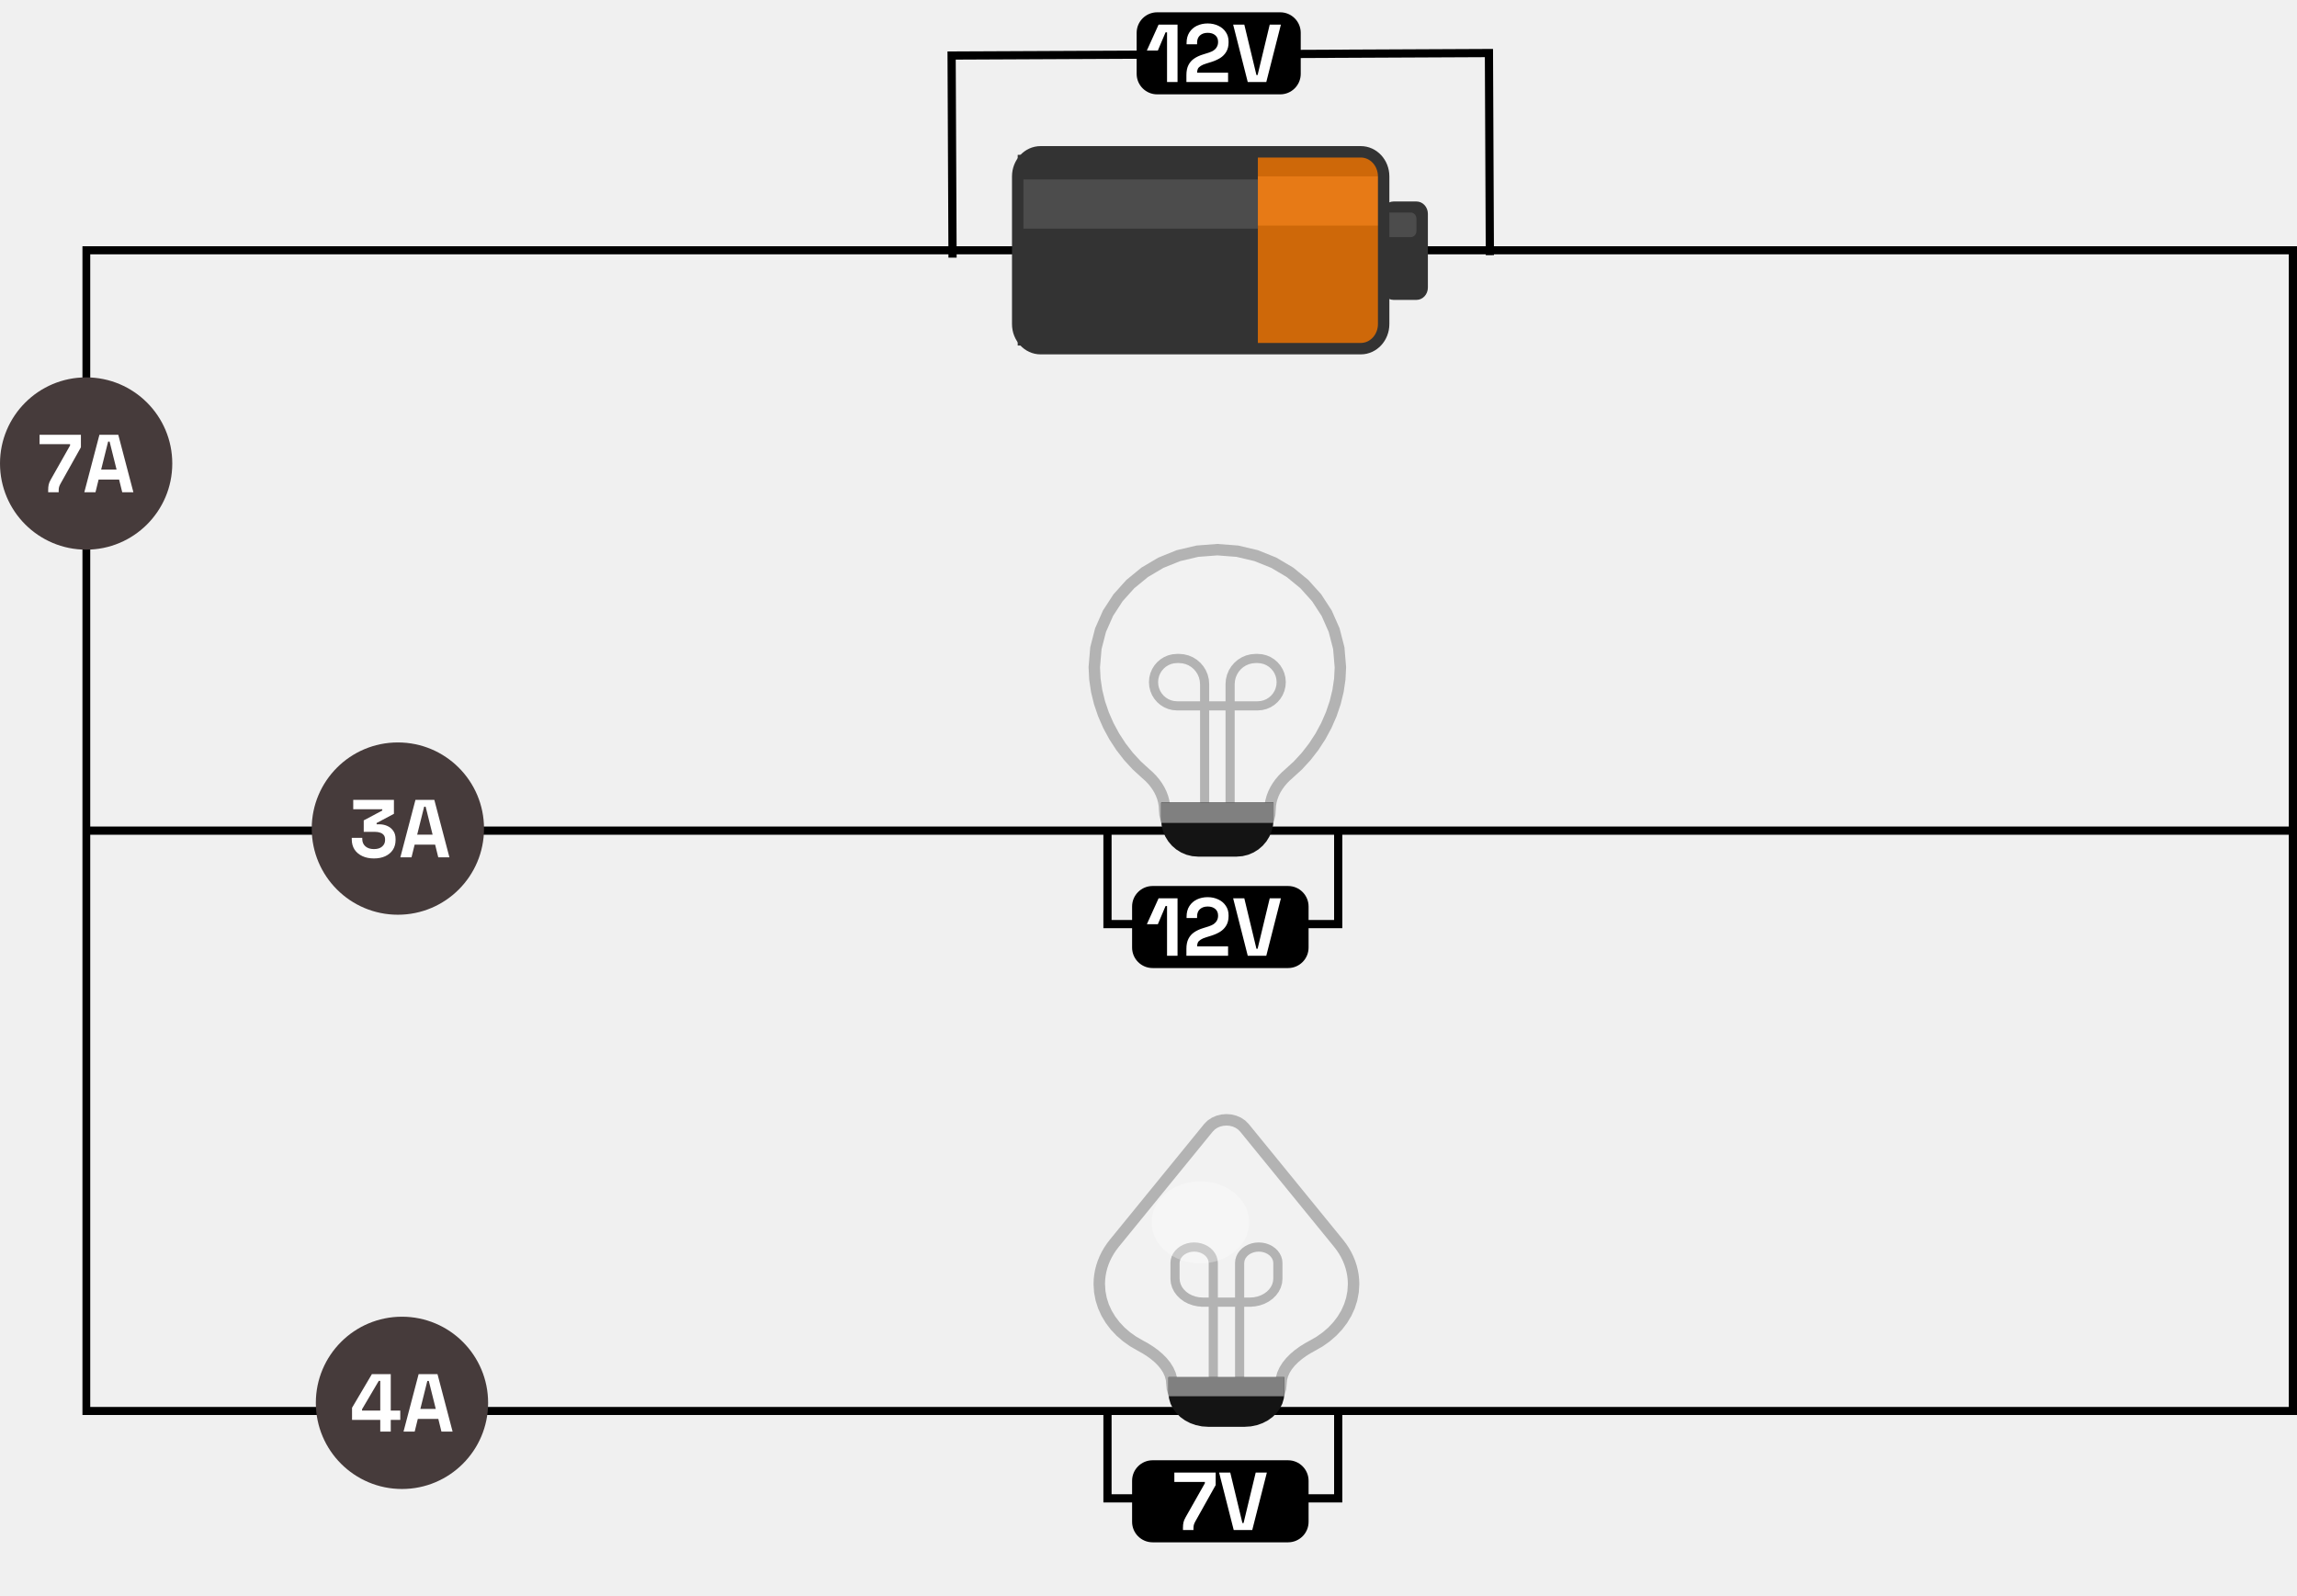
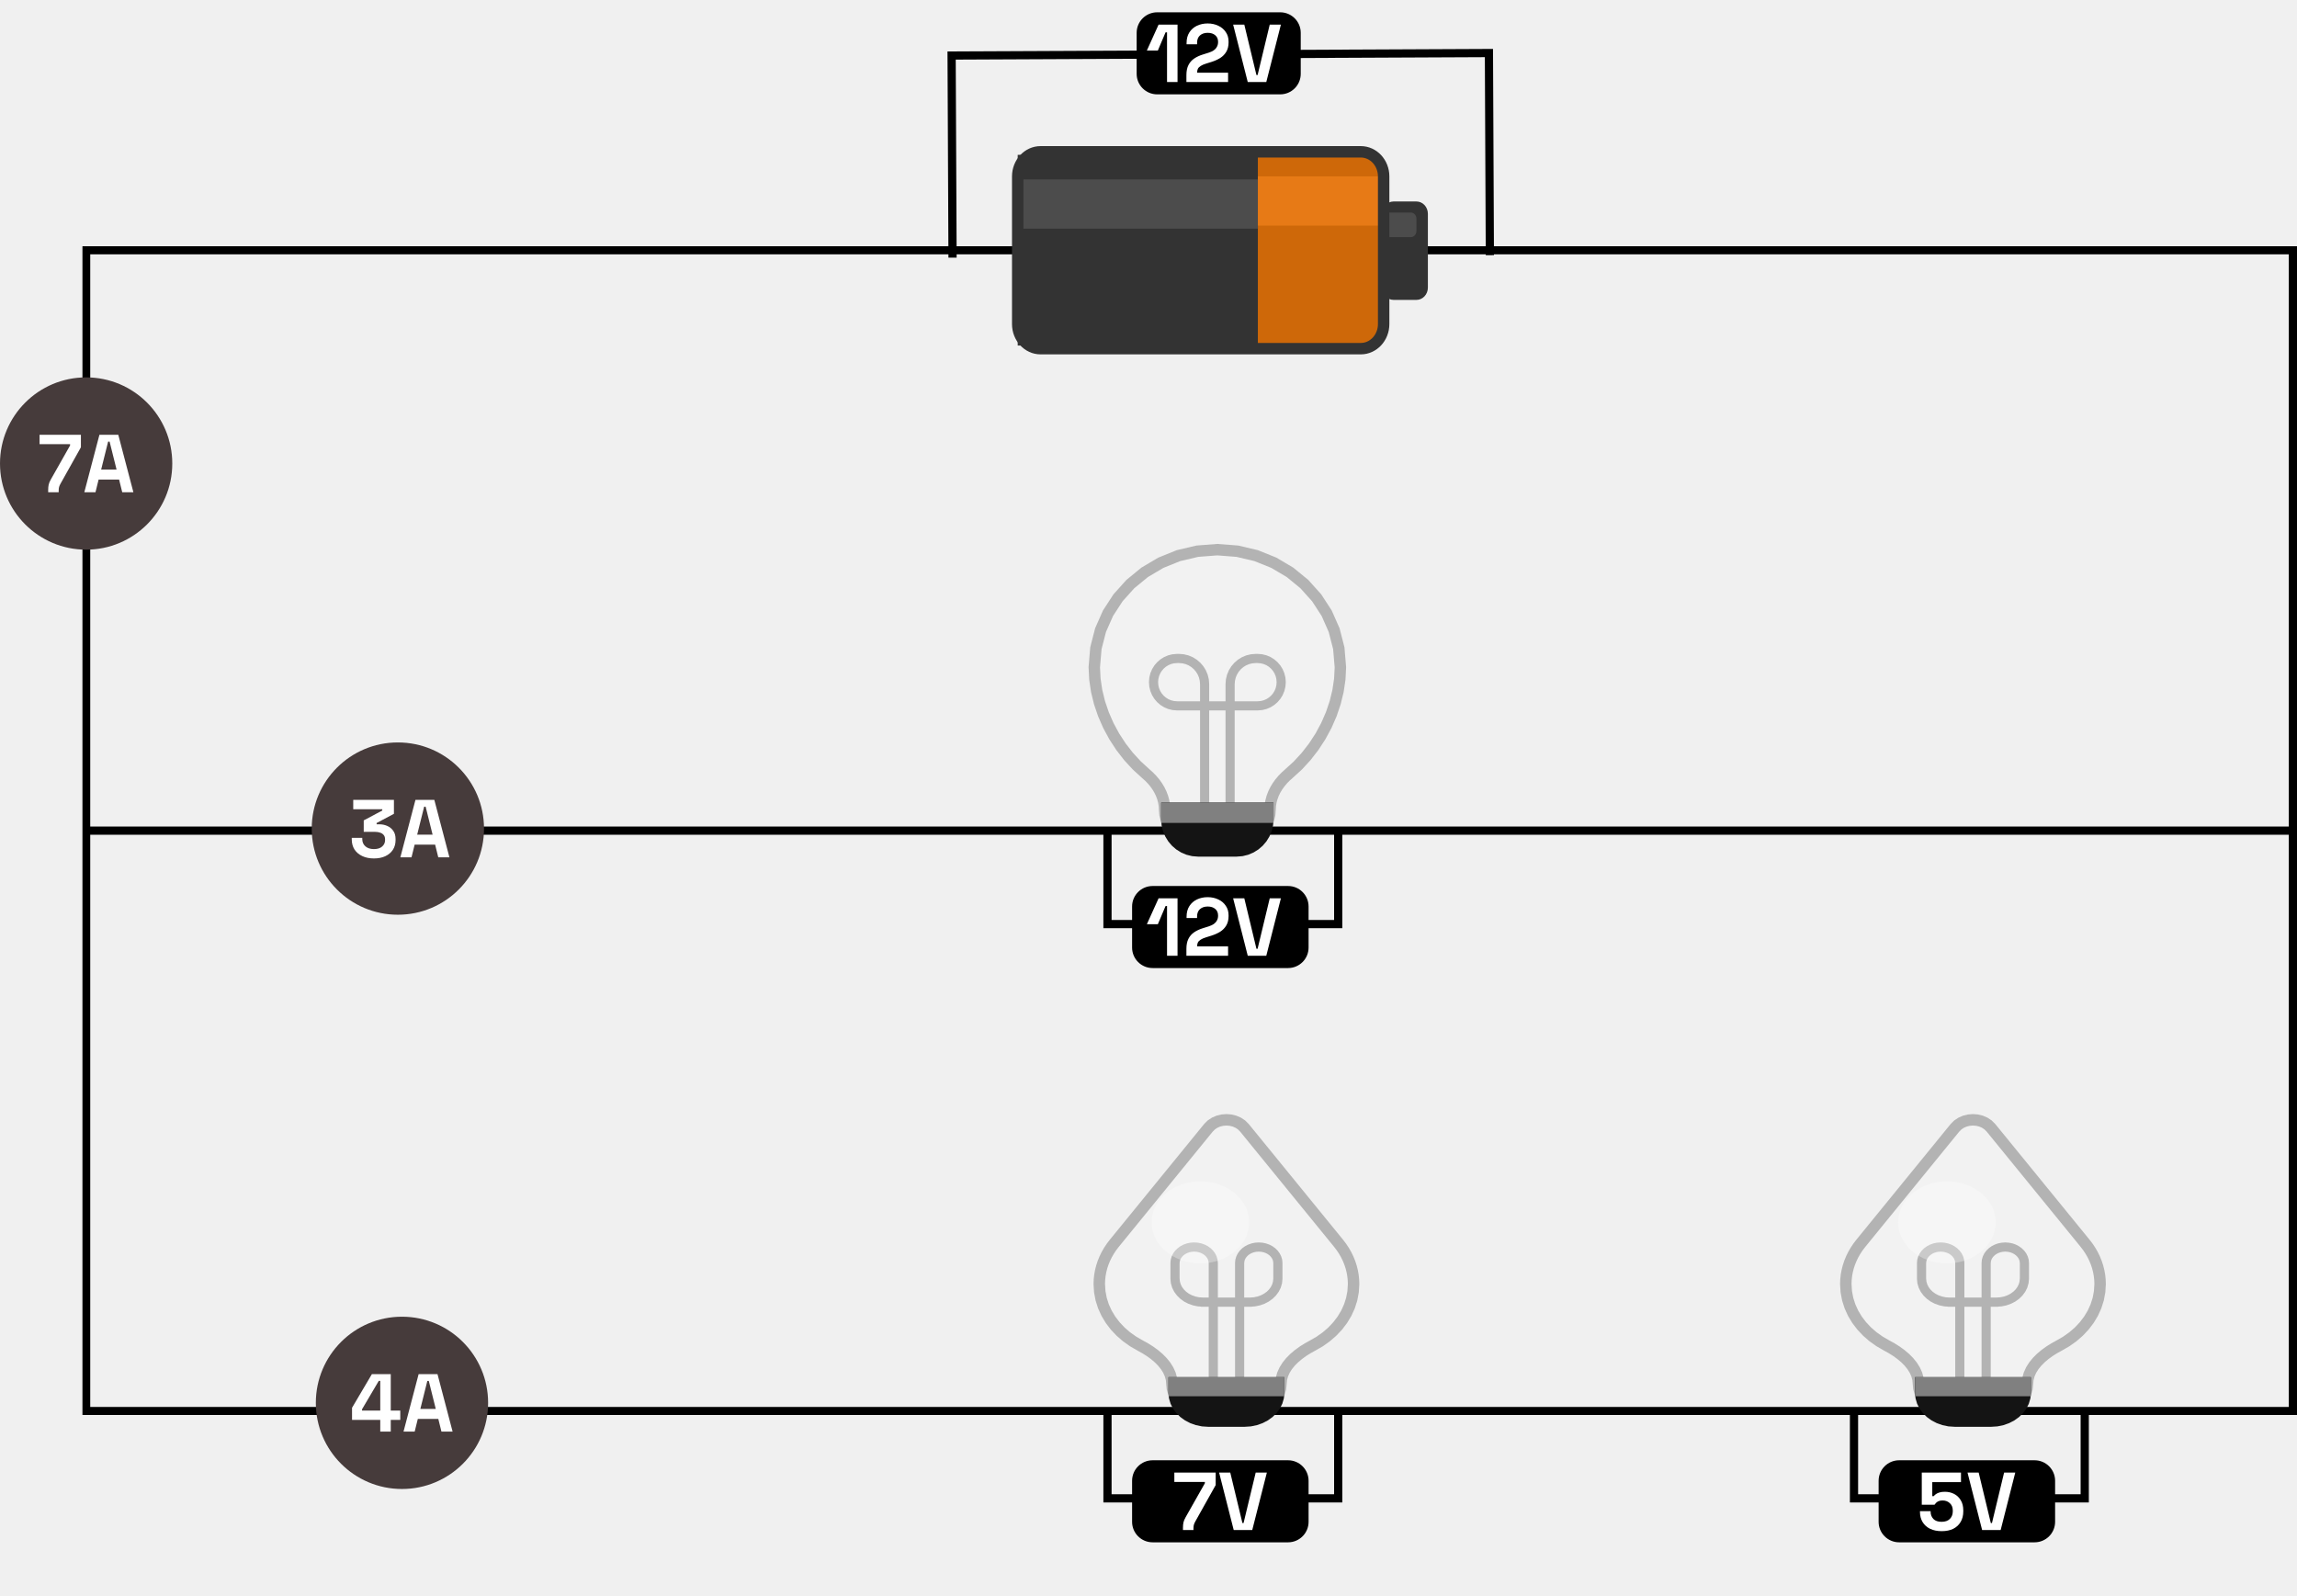
<svg xmlns="http://www.w3.org/2000/svg" width="560" height="389" viewBox="0 0 560 389" fill="none">
  <g clip-path="url(#clip0_159_231)">
    <mask id="mask0_159_231" style="mask-type:luminance" maskUnits="userSpaceOnUse" x="20" y="60" width="540" height="285">
      <path d="M560 60H20V345H560V60Z" fill="white" />
    </mask>
    <g mask="url(#mask0_159_231)">
      <path d="M21 202.5V344H559V202.5M21 202.5V61H559V202.5M21 202.5H559" stroke="black" stroke-width="2" />
    </g>
  </g>
  <path d="M331.754 84.989H253.689C250.609 84.989 248.113 82.304 248.113 78.991V42.999C248.113 39.686 250.609 37 253.689 37H331.754C334.834 37 337.33 39.686 337.33 42.999V78.991C337.33 82.304 334.834 84.989 331.754 84.989Z" fill="#CE6809" />
  <path d="M248.113 84.239H306.662V37.749H248.113V84.239Z" fill="#333333" />
  <path d="M306.662 54.995H337.33V42.998H306.662V54.995Z" fill="#E77A16" />
  <path d="M248.113 55.741H306.662V43.744H248.113V55.741Z" fill="#4C4C4C" />
  <path d="M345.325 73.112H339.748C338.209 73.112 336.96 71.77 336.96 70.113V52.117C336.96 50.461 338.209 49.118 339.748 49.118H345.325C346.864 49.118 348.113 50.461 348.113 52.117V70.113C348.113 71.77 346.864 73.112 345.325 73.112Z" fill="#333333" />
  <path d="M343.931 57.812H338.354C337.585 57.812 336.96 57.14 336.96 56.312V53.313C336.96 52.484 337.585 51.813 338.354 51.813H343.931C344.7 51.813 345.325 52.484 345.325 53.313V56.312C345.325 57.14 344.7 57.812 343.931 57.812Z" fill="#4C4C4C" />
  <path d="M331.754 85H253.689C250.609 85 248.113 82.314 248.113 79.001V43.009C248.113 39.696 250.609 37.011 253.689 37.011H331.754C334.834 37.011 337.33 39.696 337.33 43.009V79.001C337.33 82.314 334.834 85 331.754 85Z" stroke="#333333" stroke-width="2.785" />
  <path d="M363.224 62.207L362.997 12.932L232 13.535L232.227 62.81" stroke="black" stroke-width="2" />
  <rect x="277.113" y="3" width="40" height="20" rx="5" fill="black" />
  <path d="M284.519 20V7.88H284.159L282.279 12.32H279.599L282.459 6H287.079V20H284.519ZM289.242 20V18.32C289.242 17.347 289.402 16.54 289.722 15.9C290.042 15.247 290.502 14.713 291.102 14.3C291.716 13.873 292.462 13.527 293.342 13.26L294.682 12.84C295.176 12.68 295.589 12.487 295.922 12.26C296.256 12.02 296.509 11.733 296.682 11.4C296.869 11.067 296.962 10.687 296.962 10.26V10.18C296.962 9.513 296.736 8.987 296.282 8.6C295.829 8.2 295.209 8 294.422 8C293.649 8 293.022 8.213 292.542 8.64C292.076 9.053 291.842 9.653 291.842 10.44V10.8H289.282V10.48C289.282 9.467 289.509 8.607 289.962 7.9C290.416 7.193 291.029 6.653 291.802 6.28C292.589 5.907 293.462 5.72 294.422 5.72C295.382 5.72 296.249 5.907 297.022 6.28C297.796 6.64 298.402 7.153 298.842 7.82C299.296 8.473 299.522 9.247 299.522 10.14V10.34C299.522 11.233 299.336 11.993 298.962 12.62C298.602 13.233 298.109 13.74 297.482 14.14C296.856 14.527 296.142 14.847 295.342 15.1L294.062 15.5C293.489 15.673 293.042 15.867 292.722 16.08C292.402 16.28 292.176 16.507 292.042 16.76C291.922 17 291.862 17.293 291.862 17.64V17.72H299.402V20H289.242ZM304.197 20L300.637 6H303.357L306.317 18.3H306.597L309.557 6H312.277L308.717 20H304.197Z" fill="white" />
  <circle cx="98" cy="342" r="21" fill="#463B3B" />
  <path d="M92.705 349V346.16H85.825V343.2L90.665 335H95.265V343.88H97.585V346.16H95.265V349H92.705ZM88.265 343.88H92.705V336.64H92.345L88.265 343.56V343.88ZM98.379 349L102.06 335H106.66L110.34 349H107.62L106.86 345.92H101.86L101.1 349H98.379ZM102.48 343.48H106.24L104.54 336.66H104.18L102.48 343.48Z" fill="white" />
  <circle cx="97" cy="202" r="21" fill="#463B3B" />
  <path d="M91.158 209.28C90.105 209.28 89.171 209.093 88.358 208.72C87.545 208.347 86.905 207.813 86.438 207.12C85.985 206.413 85.758 205.58 85.758 204.62V204.26H88.318V204.54C88.318 205.287 88.578 205.887 89.098 206.34C89.618 206.78 90.305 207 91.158 207C92.025 207 92.692 206.793 93.158 206.38C93.638 205.967 93.878 205.447 93.878 204.82V204.62C93.878 204.193 93.772 203.847 93.558 203.58C93.345 203.313 93.058 203.12 92.698 203C92.338 202.867 91.931 202.8 91.478 202.8H88.678V200L93.198 197.6V197.28H86.118V195H96.038V198.4L91.818 200.64V200.96H92.558C93.185 200.96 93.791 201.087 94.378 201.34C94.978 201.593 95.472 201.987 95.858 202.52C96.245 203.04 96.438 203.72 96.438 204.56V204.8C96.438 205.707 96.218 206.5 95.778 207.18C95.338 207.847 94.718 208.367 93.918 208.74C93.132 209.1 92.212 209.28 91.158 209.28ZM97.606 209L101.286 195H105.886L109.566 209H106.846L106.086 205.92H101.086L100.326 209H97.606ZM101.706 203.48H105.466L103.766 196.66H103.406L101.706 203.48Z" fill="white" />
  <circle cx="21" cy="113" r="21" fill="#463B3B" />
  <path d="M11.745 120V119.48C11.745 118.96 11.785 118.52 11.865 118.16C11.945 117.787 12.118 117.367 12.385 116.9L17.085 108.6V108.28H9.645V106H19.725V109.04L14.765 117.9C14.592 118.207 14.472 118.48 14.405 118.72C14.338 118.96 14.305 119.253 14.305 119.6V120H11.745ZM20.559 120L24.239 106H28.839L32.519 120H29.799L29.039 116.92H24.039L23.279 120H20.559ZM24.659 114.48H28.419L26.719 107.66H26.359L24.659 114.48Z" fill="white" />
+   <path d="M452 343.266V365.284H508.25V343.266" stroke="black" stroke-width="2" />
+   <rect x="458" y="356" width="43.027" height="20" rx="5" fill="black" />
+   <path d="M473.382 373.28C472.289 373.28 471.342 373.087 470.542 372.7C469.756 372.313 469.149 371.767 468.722 371.06C468.296 370.353 468.082 369.533 468.082 368.6V368.4H470.682V368.58C470.682 369.247 470.902 369.82 471.342 370.3C471.796 370.767 472.462 371 473.342 371C474.222 371 474.896 370.767 475.362 370.3C475.842 369.82 476.082 369.2 476.082 368.44V368.24C476.082 367.493 475.842 366.9 475.362 366.46C474.896 366.02 474.309 365.8 473.602 365.8C473.216 365.8 472.896 365.853 472.642 365.96C472.389 366.067 472.182 366.2 472.022 366.36C471.862 366.52 471.729 366.68 471.622 366.84H468.522V359H478.082V361.32H471.082V364.74H471.442C471.576 364.567 471.756 364.4 471.982 364.24C472.209 364.08 472.502 363.947 472.862 363.84C473.222 363.733 473.649 363.68 474.142 363.68C474.969 363.68 475.722 363.853 476.402 364.2C477.082 364.547 477.622 365.06 478.022 365.74C478.436 366.407 478.642 367.233 478.642 368.22V368.46C478.642 369.447 478.429 370.3 478.002 371.02C477.589 371.74 476.989 372.3 476.202 372.7C475.416 373.087 474.476 373.28 473.382 373.28ZM483.234 373L479.674 359H482.394L485.354 371.3H485.634L488.594 359H491.314L487.754 373H483.234Z" fill="white" />
+   <path d="M453.662 303.099L452.98 303.993L452.365 304.916L451.819 305.866L451.343 306.84L450.937 307.835L450.602 308.85L450.34 309.88L450.152 310.923L450.038 311.976L450 313.038L450.118 314.914L450.463 316.734L451.023 318.486L451.787 320.161L452.743 321.748L453.878 323.239L455.181 324.622L456.639 325.887L458.241 327.025L459.974 328.025L461.179 328.69L462.341 329.421L463.44 330.217L464.456 331.075L465.369 331.992L466.161 332.967L466.811 333.996L467.3 335.079L467.607 336.212L467.714 337.392L467.817 338.468L468.116 339.488L468.595 340.439L469.236 341.308L470.024 342.08L470.943 342.743L471.976 343.282L473.108 343.684L474.321 343.935L475.6 344.022H486.4L487.679 343.935L488.892 343.684L490.024 343.282L491.057 342.743L491.976 342.08L492.764 341.308L493.405 340.439L493.884 339.488L494.182 338.468L494.286 337.392L494.393 336.212L494.7 335.079L495.189 333.996L495.839 332.967L496.631 331.992L497.544 331.075L498.56 330.217L499.659 329.421L500.821 328.69L502.026 328.025L503.759 327.025L505.361 325.887L506.819 324.622L508.122 323.239L509.257 321.748L510.213 320.161L510.977 318.486L511.537 316.734L511.882 314.914L512 313.038L511.962 311.976L511.848 310.923L511.66 309.88L511.398 308.85L511.063 307.835L510.657 306.84L510.181 305.866L509.635 304.916L509.02 303.993L508.338 303.099L485.384 274.942L484.682 274.243L483.864 273.699L482.958 273.311L481.994 273.078L481 273L480.006 273.078L479.042 273.311L478.136 273.699L477.318 274.243L476.616 274.942L453.662 303.099Z" fill="#F2F2F2" stroke="#B3B3B3" stroke-width="2.791" />
+   <path d="M477.794 338.329V307.934L477.732 307.298L477.556 306.695L477.273 306.132L476.893 305.618L476.427 305.161L475.884 304.769L475.273 304.451L474.603 304.213L473.885 304.064L473.129 304.013L472.372 304.064L471.655 304.213L470.985 304.451L470.374 304.77L469.831 305.162L469.365 305.618L468.985 306.132L468.703 306.695L468.526 307.298L468.465 307.934V311.707L468.554 312.638L468.813 313.522L469.227 314.345L469.783 315.098L470.465 315.767L471.261 316.341L472.156 316.808L473.136 317.156L474.187 317.373L475.295 317.448L474.8 317.456H487.2L486.714 317.448L487.822 317.373L488.873 317.156L489.853 316.808L490.747 316.341L491.543 315.767L492.226 315.098L492.781 314.345L493.195 313.522L493.454 312.638L493.544 311.707V307.934L493.483 307.298L493.306 306.695L493.023 306.132L492.644 305.618L492.178 305.162L491.634 304.77L491.023 304.451L490.354 304.213L489.636 304.064L488.88 304.013L488.123 304.064L487.405 304.213L486.736 304.451L486.125 304.769L485.581 305.161L485.115 305.618L484.736 306.132L484.453 306.695L484.276 307.298L484.215 307.934V338.329" stroke="#B3B3B3" stroke-width="2.233" />
+   <path d="M467.715 336.576H494.286V339.554L494.17 340.762L493.835 341.908L493.298 342.976L492.577 343.952L491.692 344.819L490.66 345.563L489.499 346.169L488.229 346.62L486.866 346.903L485.429 347H476.572L475.135 346.903L473.772 346.62L472.501 346.169L471.341 345.563L470.309 344.819L469.424 343.952L468.703 342.976L468.166 341.908L467.831 340.762L467.715 339.554V336.576Z" fill="#141414" stroke="#141414" stroke-width="1.675" />
+   <path d="M467.715 336.576H494.286V339.554H467.715V336.576Z" fill="#808080" stroke="#808080" stroke-width="1.675" />
+   <path d="M474.653 287.989C481.226 287.989 486.554 292.468 486.554 297.994C486.554 303.519 481.226 307.999 474.653 307.999C468.079 307.999 462.751 303.519 462.751 297.994C462.751 292.468 468.079 287.989 474.653 287.989Z" fill="white" fill-opacity="0.3" />
  <path d="M270 343.266V365.284H326.25V343.266" stroke="black" stroke-width="2" />
  <rect x="276" y="356" width="43.027" height="20" rx="5" fill="black" />
  <path d="M288.401 373V372.48C288.401 371.96 288.441 371.52 288.521 371.16C288.601 370.787 288.775 370.367 289.041 369.9L293.741 361.6V361.28H286.301V359H296.381V362.04L291.421 370.9C291.248 371.207 291.128 371.48 291.061 371.72C290.995 371.96 290.961 372.253 290.961 372.6V373H288.401ZM300.775 373L297.215 359H299.935L302.895 371.3H303.175L306.135 359H308.855L305.295 373H300.775Z" fill="white" />
  <path d="M271.662 303.099L270.98 303.993L270.365 304.916L269.819 305.866L269.343 306.84L268.937 307.835L268.602 308.85L268.34 309.88L268.152 310.923L268.038 311.976L268 313.038L268.118 314.914L268.463 316.734L269.023 318.486L269.787 320.161L270.743 321.748L271.878 323.239L273.181 324.622L274.639 325.887L276.241 327.025L277.974 328.025L279.179 328.69L280.341 329.421L281.44 330.217L282.456 331.075L283.369 331.992L284.161 332.967L284.811 333.996L285.3 335.079L285.607 336.212L285.714 337.392L285.817 338.468L286.116 339.488L286.595 340.439L287.236 341.308L288.024 342.08L288.943 342.743L289.976 343.282L291.108 343.684L292.321 343.935L293.6 344.022H304.4L305.679 343.935L306.892 343.684L308.024 343.282L309.057 342.743L309.976 342.08L310.764 341.308L311.405 340.439L311.884 339.488L312.182 338.468L312.286 337.392L312.393 336.212L312.7 335.079L313.189 333.996L313.839 332.967L314.631 331.992L315.544 331.075L316.56 330.217L317.659 329.421L318.821 328.69L320.026 328.025L321.759 327.025L323.361 325.887L324.819 324.622L326.122 323.239L327.257 321.748L328.213 320.161L328.977 318.486L329.537 316.734L329.882 314.914L330 313.038L329.962 311.976L329.848 310.923L329.66 309.88L329.398 308.85L329.063 307.835L328.657 306.84L328.181 305.866L327.635 304.916L327.02 303.993L326.338 303.099L303.384 274.942L302.682 274.243L301.864 273.699L300.958 273.311L299.994 273.078L299 273L298.006 273.078L297.042 273.311L296.136 273.699L295.318 274.243L294.616 274.942L271.662 303.099Z" fill="#F2F2F2" stroke="#B3B3B3" stroke-width="2.791" />
  <path d="M295.794 338.329V307.934L295.732 307.298L295.556 306.695L295.273 306.132L294.893 305.618L294.427 305.161L293.884 304.769L293.273 304.451L292.603 304.213L291.885 304.064L291.129 304.013L290.372 304.064L289.655 304.213L288.985 304.451L288.374 304.77L287.831 305.162L287.365 305.618L286.985 306.132L286.703 306.695L286.526 307.298L286.465 307.934V311.707L286.554 312.638L286.813 313.522L287.227 314.345L287.783 315.098L288.465 315.767L289.261 316.341L290.156 316.808L291.136 317.156L292.187 317.373L293.295 317.448L292.8 317.456H305.2L304.714 317.448L305.822 317.373L306.873 317.156L307.853 316.808L308.747 316.341L309.543 315.767L310.226 315.098L310.781 314.345L311.195 313.522L311.454 312.638L311.544 311.707V307.934L311.483 307.298L311.306 306.695L311.023 306.132L310.644 305.618L310.178 305.162L309.634 304.77L309.023 304.451L308.354 304.213L307.636 304.064L306.88 304.013L306.123 304.064L305.405 304.213L304.736 304.451L304.125 304.769L303.581 305.161L303.115 305.618L302.736 306.132L302.453 306.695L302.276 307.298L302.215 307.934V338.329" stroke="#B3B3B3" stroke-width="2.233" />
  <path d="M285.715 336.576H312.286V339.554L312.17 340.762L311.835 341.908L311.298 342.976L310.577 343.952L309.692 344.819L308.66 345.563L307.499 346.169L306.229 346.62L304.866 346.903L303.429 347H294.572L293.135 346.903L291.772 346.62L290.501 346.169L289.341 345.563L288.309 344.819L287.424 343.952L286.703 342.976L286.166 341.908L285.831 340.762L285.715 339.554V336.576Z" fill="#141414" stroke="#141414" stroke-width="1.675" />
  <path d="M285.715 336.576H312.286V339.554H285.715V336.576Z" fill="#808080" stroke="#808080" stroke-width="1.675" />
  <path d="M292.653 287.989C299.226 287.989 304.554 292.468 304.554 297.994C304.554 303.519 299.226 307.999 292.653 307.999C286.079 307.999 280.751 303.519 280.751 297.994C280.751 292.468 286.079 287.989 292.653 287.989Z" fill="white" fill-opacity="0.3" />
  <path d="M270 203.266V225.284H326.25V203.266" stroke="black" stroke-width="2" />
  <rect x="276" y="216" width="43.027" height="20" rx="5" fill="black" />
  <path d="M284.519 233V220.88H284.159L282.279 225.32H279.599L282.459 219H287.079V233H284.519ZM289.242 233V231.32C289.242 230.347 289.402 229.54 289.722 228.9C290.042 228.247 290.502 227.713 291.102 227.3C291.716 226.873 292.462 226.527 293.342 226.26L294.682 225.84C295.176 225.68 295.589 225.487 295.922 225.26C296.256 225.02 296.509 224.733 296.682 224.4C296.869 224.067 296.962 223.687 296.962 223.26V223.18C296.962 222.513 296.736 221.987 296.282 221.6C295.829 221.2 295.209 221 294.422 221C293.649 221 293.022 221.213 292.542 221.64C292.076 222.053 291.842 222.653 291.842 223.44V223.8H289.282V223.48C289.282 222.467 289.509 221.607 289.962 220.9C290.416 220.193 291.029 219.653 291.802 219.28C292.589 218.907 293.462 218.72 294.422 218.72C295.382 218.72 296.249 218.907 297.022 219.28C297.796 219.64 298.402 220.153 298.842 220.82C299.296 221.473 299.522 222.247 299.522 223.14V223.34C299.522 224.233 299.336 224.993 298.962 225.62C298.602 226.233 298.109 226.74 297.482 227.14C296.856 227.527 296.142 227.847 295.342 228.1L294.062 228.5C293.489 228.673 293.042 228.867 292.722 229.08C292.402 229.28 292.176 229.507 292.042 229.76C291.922 230 291.862 230.293 291.862 230.64V230.72H299.402V233H289.242ZM304.197 233L300.637 219H303.357L306.317 231.3H306.597L309.557 219H312.277L308.717 233H304.197Z" fill="white" />
  <path d="M309.64 197.39L309.697 196.365L309.862 195.364L310.127 194.391L310.486 193.449L310.932 192.54L311.457 191.67L312.054 190.84L312.715 190.054L313.435 189.316L314.204 188.628L316.407 186.618L318.437 184.413L320.28 182.038L321.922 179.517L323.35 176.874L324.549 174.133L325.506 171.317L326.206 168.451L326.637 165.559L326.783 162.665L326.391 158.016L325.254 153.605L323.435 149.492L320.995 145.736L317.997 142.396L314.501 139.531L310.57 137.2L306.266 135.461L301.649 134.375L296.783 134L291.917 134.375L287.301 135.461L282.997 137.2L279.066 139.531L275.57 142.396L272.572 145.736L270.132 149.492L268.313 153.605L267.176 158.016L266.783 162.665L266.93 165.559L267.36 168.451L268.061 171.317L269.018 174.133L270.217 176.874L271.645 179.517L273.287 182.038L275.13 184.413L277.16 186.618L279.362 188.628L280.132 189.316L280.851 190.054L281.513 190.84L282.11 191.67L282.635 192.54L283.081 193.449L283.44 194.391L283.705 195.364L283.87 196.365L283.926 197.39L284.021 198.578L284.297 199.704L284.738 200.754L285.33 201.714L286.057 202.567L286.904 203.298L287.857 203.894L288.901 204.337L290.02 204.615L291.2 204.711H302.367L303.546 204.615L304.666 204.337L305.709 203.894L306.662 203.298L307.51 202.567L308.237 201.714L308.829 200.754L309.27 199.704L309.545 198.578L309.64 197.39Z" fill="#F2F2F2" stroke="#B3B3B3" stroke-width="2.785" />
  <path d="M293.681 198.426V166.799L293.599 165.782L293.363 164.818L292.985 163.918L292.479 163.097L291.856 162.367L291.131 161.74L290.314 161.23L289.421 160.85L288.462 160.613L287.452 160.531L286.961 160.531L286.03 160.606L285.148 160.825L284.325 161.175L283.573 161.645L282.904 162.222L282.331 162.895L281.865 163.651L281.517 164.48L281.299 165.368L281.224 166.305L281.299 167.241L281.517 168.129L281.865 168.958L282.331 169.714L282.905 170.387L283.573 170.964L284.325 171.434L285.148 171.784L286.031 172.003L286.961 172.078L287.834 172.078L287.775 172.086H305.794L305.742 172.078L306.614 172.078L307.545 172.003L308.427 171.784L309.251 171.434L310.002 170.964L310.671 170.387L311.244 169.714L311.711 168.958L312.058 168.129L312.276 167.241L312.351 166.305L312.276 165.368L312.059 164.48L311.711 163.651L311.244 162.895L310.671 162.222L310.002 161.645L309.251 161.175L308.428 160.825L307.545 160.606L306.614 160.531L306.123 160.531L305.113 160.613L304.154 160.85L303.261 161.23L302.445 161.74L301.719 162.367L301.096 163.097L300.59 163.918L300.212 164.818L299.976 165.782L299.895 166.799V198.426" stroke="#B3B3B3" stroke-width="2.228" />
  <path d="M283.927 196.489H309.641V199.778L309.534 201.112L309.224 202.377L308.729 203.556L308.065 204.634L307.248 205.592L306.296 206.414L305.226 207.082L304.054 207.581L302.796 207.892L301.471 208H292.096L290.771 207.892L289.514 207.581L288.342 207.082L287.271 206.414L286.319 205.592L285.503 204.634L284.839 203.556L284.343 202.377L284.034 201.112L283.927 199.778V196.489Z" fill="#141414" stroke="#141414" stroke-width="1.671" />
  <path d="M283.927 196.493H309.641V199.782H283.927V196.493Z" fill="#808080" stroke="#808080" stroke-width="1.671" />
  <defs>
    <clipPath id="clip0_159_231">
      <rect width="540" height="285" fill="white" transform="translate(20 60)" />
    </clipPath>
  </defs>
</svg>
